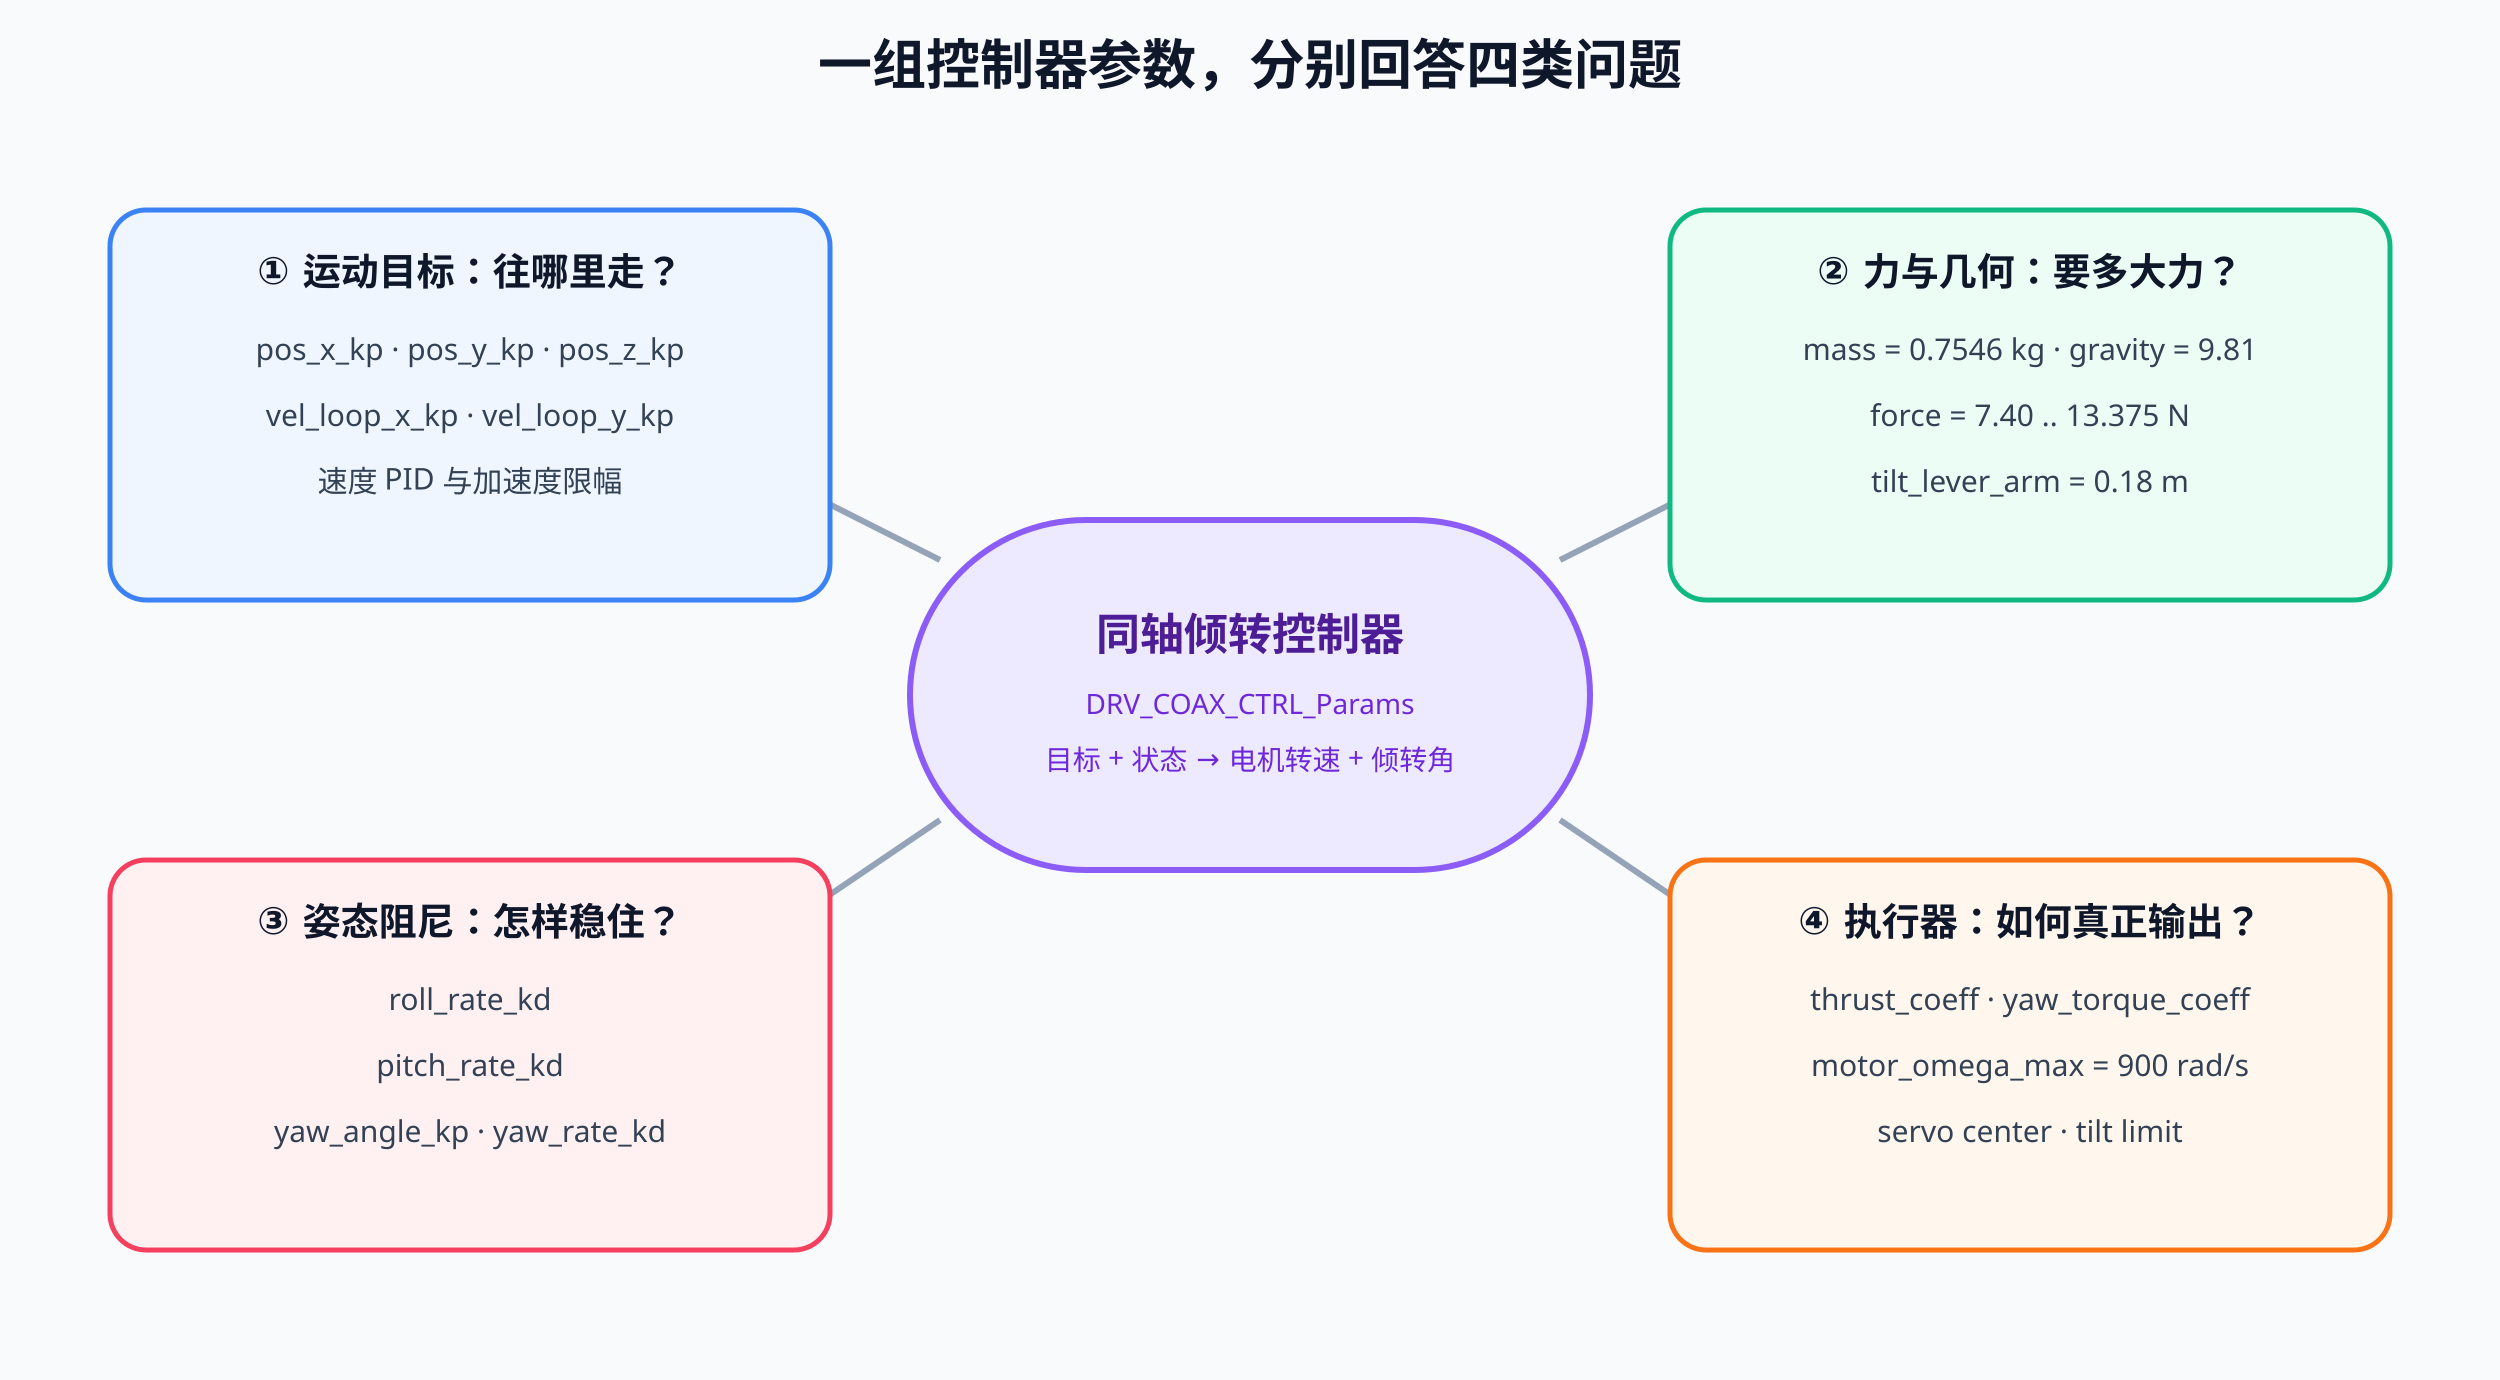
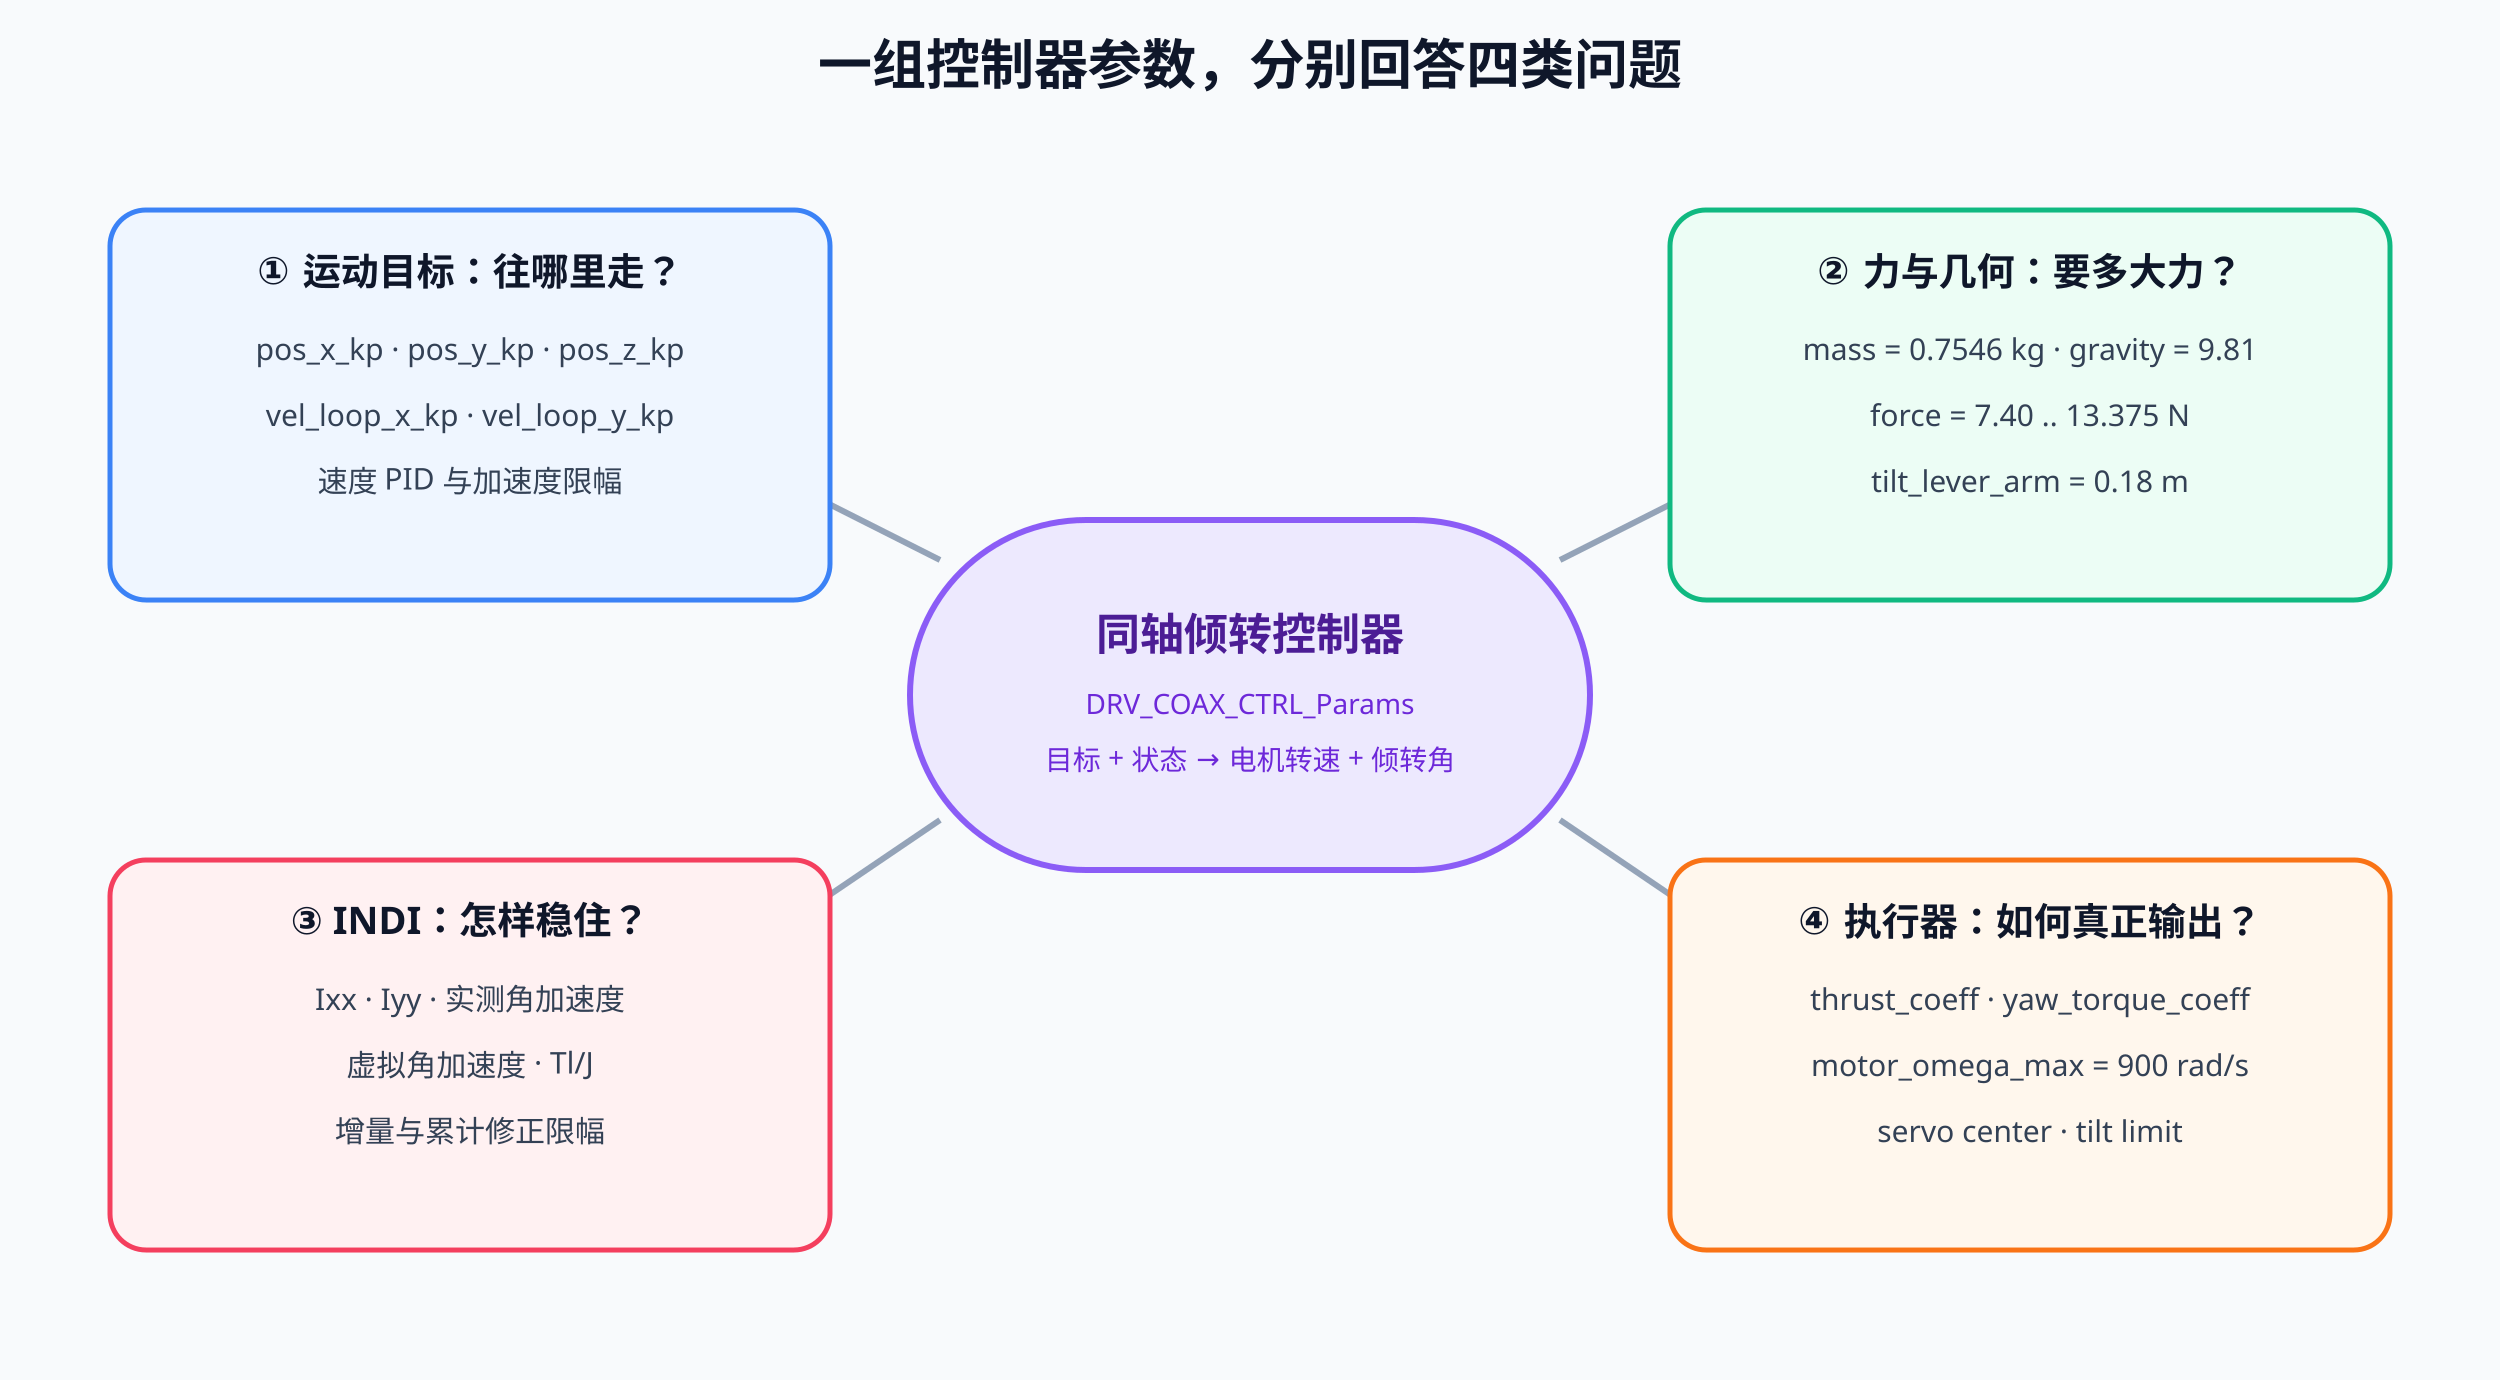
<svg xmlns="http://www.w3.org/2000/svg" width="1250" height="690" viewBox="0 0 1250 690" role="img" aria-labelledby="title desc">
  <defs>
    <style>.bg{fill:#f8fafc}.title{font:700 27px 'Microsoft YaHei','Segoe UI',sans-serif;fill:#0f172a}.center{fill:#ede9fe;stroke:#8b5cf6;stroke-width:3}.card{stroke-width:2.5;rx:18}.blue{fill:#eff6ff;stroke:#3b82f6}.green{fill:#ecfdf5;stroke:#10b981}.orange{fill:#fff7ed;stroke:#f97316}.rose{fill:#fff1f2;stroke:#f43f5e}.head{font:700 19px 'Microsoft YaHei','Segoe UI',sans-serif;fill:#0f172a;text-anchor:middle}.body{font:400 15px Consolas,'Microsoft YaHei',sans-serif;fill:#334155;text-anchor:middle}.centerhead{font:700 22px 'Microsoft YaHei','Segoe UI',sans-serif;fill:#4c1d95;text-anchor:middle}.centerbody{font:400 14px 'Microsoft YaHei','Segoe UI',sans-serif;fill:#6d28d9;text-anchor:middle}.link{stroke:#94a3b8;stroke-width:3}</style>
  </defs>
  <rect class="bg" width="1250" height="690" />
  <text class="title" x="625" y="42" text-anchor="middle">一组控制器参数，分别回答四类问题</text>
  <line class="link" x1="470" y1="280" x2="355" y2="222" />
  <line class="link" x1="780" y1="280" x2="895" y2="222" />
  <line class="link" x1="470" y1="410" x2="355" y2="488" />
  <line class="link" x1="780" y1="410" x2="895" y2="488" />
  <rect class="card blue" x="55" y="105" width="360" height="195" />
  <text class="head" x="235" y="142">① 运动目标：往哪里走？</text>
  <text class="body" x="235" y="180">pos_x_kp · pos_y_kp · pos_z_kp</text>
  <text class="body" x="235" y="213">vel_loop_x_kp · vel_loop_y_kp</text>
  <text class="body" x="235" y="246">速度 PID 与加速度限幅</text>
  <rect class="card green" x="835" y="105" width="360" height="195" />
  <text class="head" x="1015" y="142">② 力与几何：要多大力？</text>
  <text class="body" x="1015" y="180">mass = 0.7546 kg · gravity = 9.81</text>
  <text class="body" x="1015" y="213">force = 7.40 .. 13.375 N</text>
  <text class="body" x="1015" y="246">tilt_lever_arm = 0.18 m</text>
  <rect class="center" x="455" y="260" width="340" height="175" rx="88" />
  <text class="centerhead" x="625" y="325">同轴倾转控制器</text>
  <text class="centerbody" x="625" y="357">DRV_COAX_CTRL_Params</text>
  <text class="centerbody" x="625" y="385">目标 + 状态 → 电机转速 + 倾转角</text>
  <rect class="card rose" x="55" y="430" width="360" height="195" />
-   <text class="head" x="235" y="467">③ 姿态阻尼：怎样稳住？</text>
-   <text class="body" x="235" y="505">roll_rate_kd</text>
-   <text class="body" x="235" y="538">pitch_rate_kd</text>
-   <text class="body" x="235" y="571">yaw_angle_kp · yaw_rate_kd</text>
+   <text class="head" x="235" y="467">③ INDI：怎样稳住？</text>
+   <text class="body" x="235" y="505">Ixx · Iyy · 实测角加速度</text>
+   <text class="body" x="235" y="538">虚拟角加速度 · Tl/J</text>
+   <text class="body" x="235" y="571">增量与累计修正限幅</text>
  <rect class="card orange" x="835" y="430" width="360" height="195" />
  <text class="head" x="1015" y="467">④ 执行器：如何真正输出？</text>
  <text class="body" x="1015" y="505">thrust_coeff · yaw_torque_coeff</text>
  <text class="body" x="1015" y="538">motor_omega_max = 900 rad/s</text>
  <text class="body" x="1015" y="571">servo center · tilt limit</text>
</svg>
